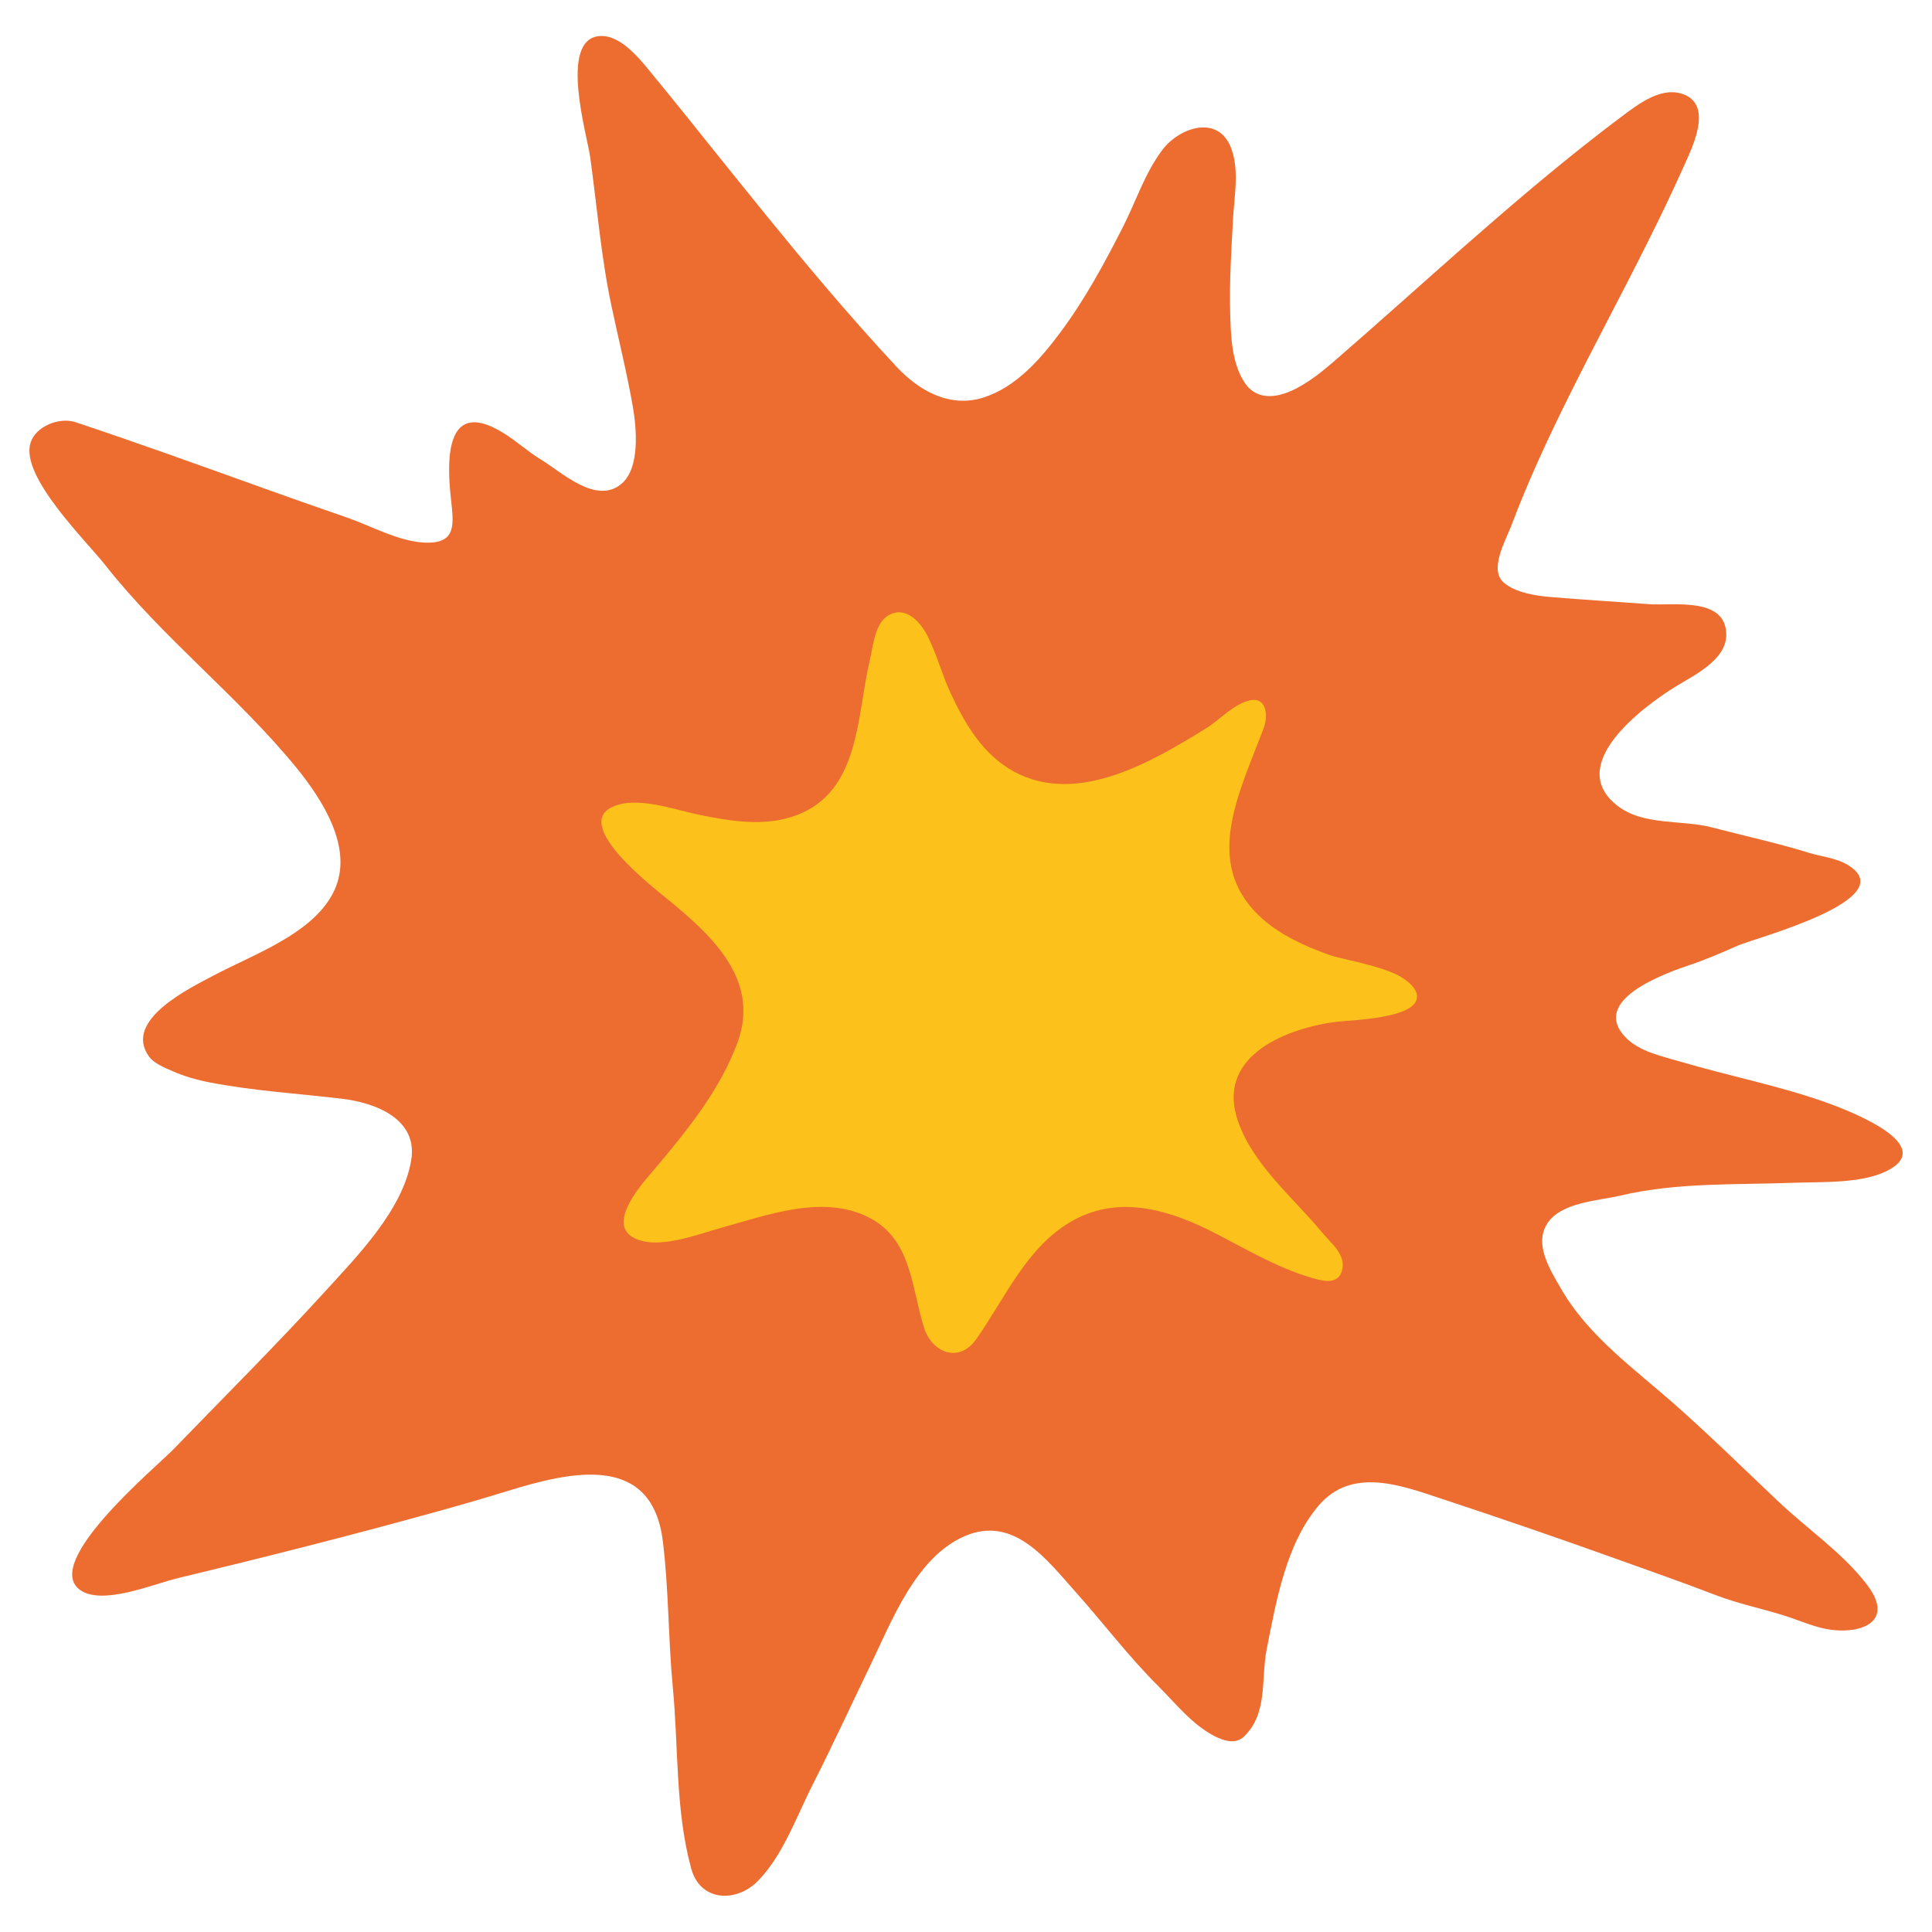
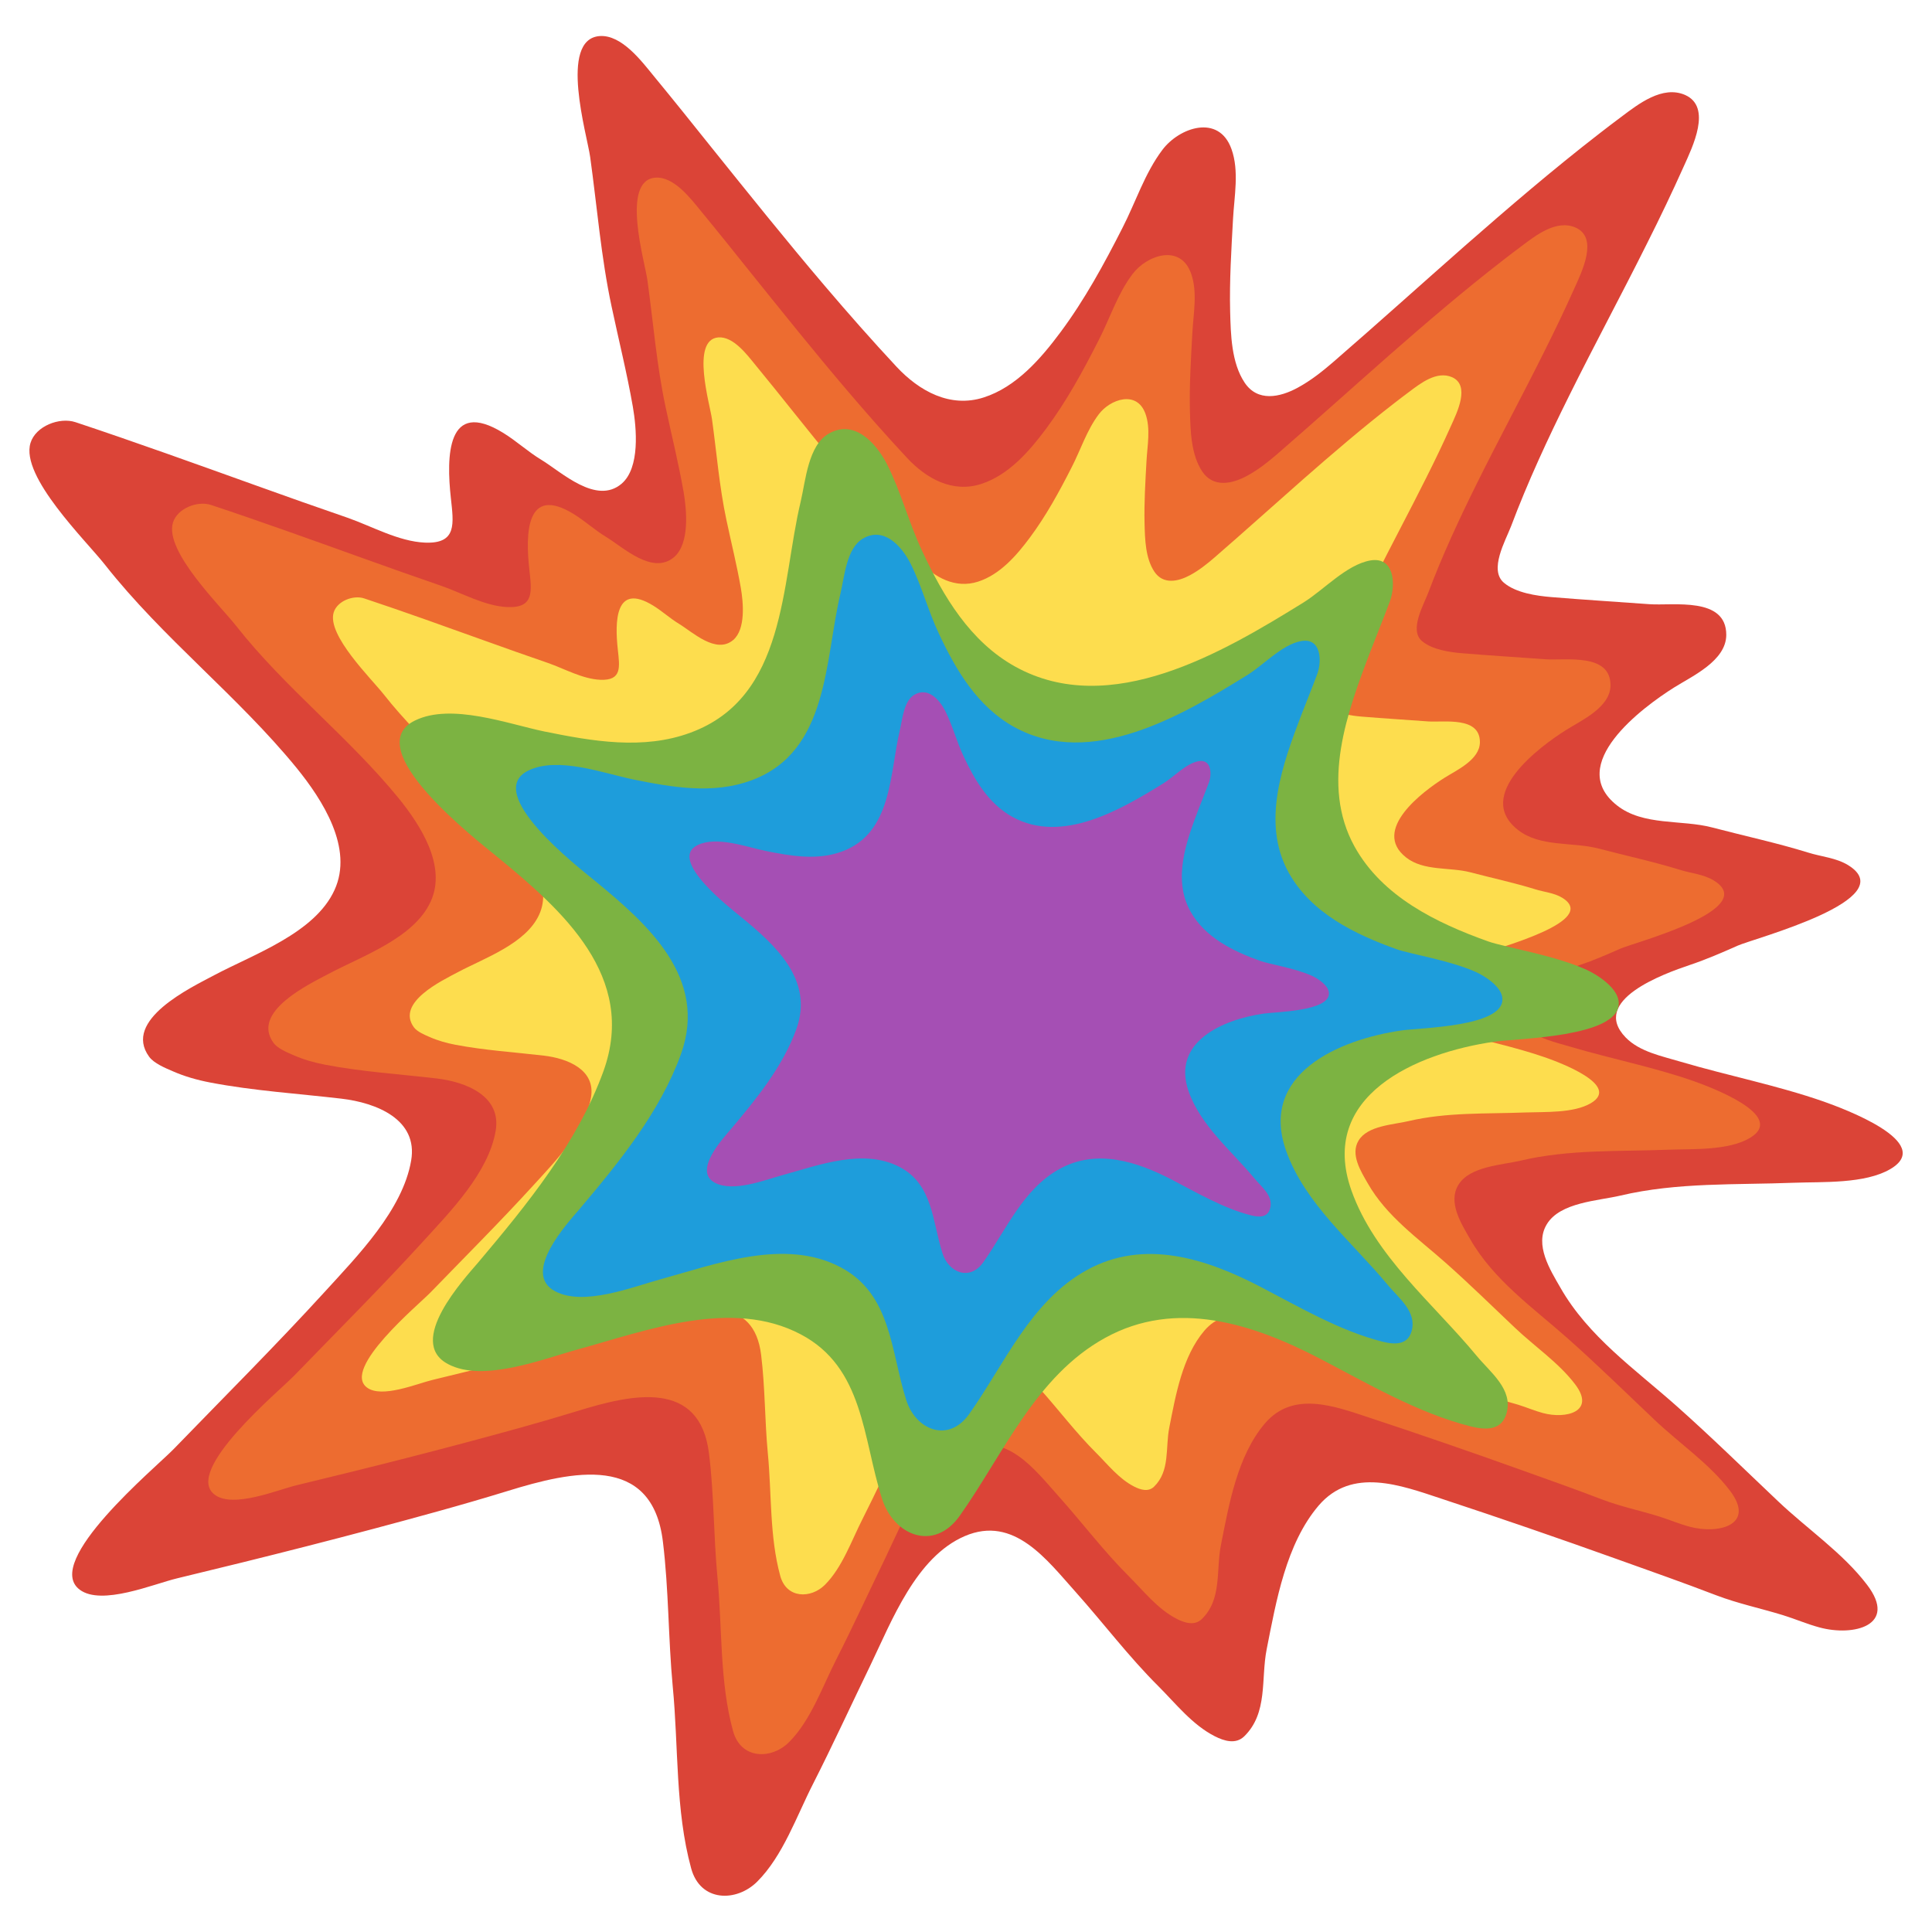
- <svg xmlns="http://www.w3.org/2000/svg" width="128" height="128">
-   <path d="M120.82 72.98c-3.1-1.08-6.33-1.71-9.48-2.64-1.23-.37-2.7-.65-3.63-1.6-2.39-2.46 2.5-4.22 4.25-4.81 1.1-.37 2.11-.81 3.17-1.28 1.04-.47 11.01-3.07 7.3-5.34-.79-.48-1.76-.55-2.62-.82-2.1-.65-4.25-1.11-6.38-1.67-2.01-.53-4.57-.09-6.3-1.46-3.43-2.7 1.68-6.49 3.78-7.81 1.21-.76 3.45-1.77 3.46-3.48.01-2.56-3.52-1.93-5.08-2.04-2.16-.16-4.33-.29-6.49-.47-1-.08-2.37-.28-3.16-.95-1.01-.85.1-2.78.47-3.74 1.11-2.95 2.44-5.81 3.84-8.63 1.68-3.39 3.48-6.72 5.17-10.11.85-1.69 1.67-3.4 2.44-5.12.56-1.25 1.89-3.92.08-4.72-1.5-.65-3.09.6-4.21 1.44-.5.37-.98.74-1.47 1.12-3.06 2.37-6 4.89-8.91 7.44-2.9 2.55-5.77 5.14-8.69 7.67-.74.64-1.52 1.26-2.39 1.73-1.18.64-2.65.95-3.51-.34-.88-1.32-.92-3.19-.96-4.72-.05-2.04.08-4.08.19-6.11.08-1.5.42-3.19-.1-4.64-.84-2.36-3.47-1.43-4.58.05-1.17 1.55-1.77 3.47-2.65 5.18-1.21 2.38-2.5 4.75-4.1 6.9-1.3 1.75-2.93 3.63-5.08 4.32-2.23.72-4.28-.42-5.79-2.04-1.62-1.74-3.19-3.52-4.73-5.33-2.58-3.03-5.07-6.14-7.57-9.25-1.24-1.55-2.48-3.1-3.75-4.64-.82-1-2.15-2.79-3.62-2.68-2.72.22-.82 6.56-.62 8.01.46 3.31.72 6.64 1.42 9.91.47 2.22 1.02 4.41 1.41 6.65.24 1.4.49 4.03-.75 5.09-1.68 1.42-3.97-.77-5.32-1.59-.88-.53-1.64-1.24-2.52-1.78-3.75-2.31-3.77 1.58-3.47 4.31.18 1.69.43 3.05-1.72 2.96-1.75-.08-3.5-1.08-5.13-1.65-2.04-.7-4.07-1.42-6.1-2.15C12.96 30.73 9 29.3 5 27.97c-1.06-.35-2.64.26-2.98 1.38-.68 2.23 3.69 6.48 4.93 8.06 3.85 4.89 8.79 8.68 12.71 13.48 1.7 2.1 3.78 5.3 2.5 8.08-1.3 2.85-5.33 4.24-7.95 5.63-1.58.84-6.1 2.98-4.33 5.41.32.44 1.07.75 1.56.96.79.35 1.65.59 2.49.75 2.87.55 5.79.73 8.69 1.07 2.31.27 5.09 1.37 4.62 4.1-.56 3.28-3.57 6.33-5.71 8.68-3.25 3.56-6.67 6.97-10.02 10.43-1.18 1.22-8.71 7.46-6.23 9.32 1.45 1.09 4.9-.38 6.45-.75 5.78-1.39 11.55-2.85 17.28-4.44 1.55-.43 3.1-.88 4.63-1.35 4.24-1.31 9.58-2.53 10.28 3.37.39 3.18.35 6.39.65 9.58.39 4 .16 8.17 1.22 12.05.61 2.25 3.01 2.25 4.38.88 1.71-1.71 2.61-4.35 3.7-6.48 1.32-2.6 2.53-5.24 3.8-7.86 1.42-2.95 3.02-7.16 6.25-8.55 3.26-1.4 5.44 1.58 7.35 3.71 1.84 2.06 3.51 4.28 5.48 6.24 1.16 1.16 2.24 2.55 3.73 3.31.63.32 1.39.55 1.95.01 1.59-1.55 1.1-3.8 1.49-5.77.63-3.18 1.28-6.99 3.45-9.53 2.2-2.56 5.43-1.34 8.12-.45 3.91 1.29 7.8 2.63 11.68 4.02 2.18.78 4.37 1.55 6.53 2.38 1.44.55 2.97.87 4.43 1.32.81.25 1.59.59 2.41.81 2.27.62 5.21-.13 3.16-2.82-1.61-2.12-3.99-3.72-5.91-5.55-2.24-2.12-4.45-4.29-6.75-6.33-2.73-2.42-5.82-4.58-7.66-7.81-.68-1.18-1.73-2.84-.9-4.2.88-1.46 3.4-1.55 4.88-1.9 3.77-.89 7.66-.7 11.5-.85 1.92-.07 4.68.08 6.37-.9 3.04-1.77-3.17-4.04-4.41-4.48z" fill="#ed6c30" />
-   <path d="M88.36 67.72c-3.47.5-7.81 2.4-6.33 6.59 1.03 2.91 3.64 5.02 5.55 7.33.61.74 1.62 1.48 1.33 2.54-.21.78-.92.76-1.6.59-2.33-.59-4.56-1.9-6.67-3-2.98-1.55-6.38-2.66-9.53-.92-3.07 1.69-4.5 5.14-6.43 7.87-1.15 1.64-2.95.88-3.46-.76-.85-2.66-.8-5.8-3.6-7.27-3.05-1.61-6.83-.17-9.85.66-1.57.43-4.22 1.49-5.78.66-1.88-.99.72-3.78 1.34-4.51 2.16-2.56 4.4-5.3 5.55-8.48 1.5-4.18-1.81-7.12-4.73-9.51-.89-.73-6.16-4.8-3.62-6.03 1.61-.78 4.1.15 5.73.49 2.12.43 4.38.83 6.48.05 4.26-1.57 4.01-6.6 4.88-10.24.22-.93.33-2.49 1.24-3.01 1.12-.65 2.08.38 2.58 1.34.63 1.24.97 2.6 1.56 3.85.94 2.02 2.13 4.03 4.14 5.14 4.21 2.32 9.2-.64 12.77-2.85.9-.56 1.9-1.67 2.95-1.86 1.07-.19 1.15 1.04.88 1.8-.27.73-.58 1.48-.86 2.21-1.03 2.7-2.23 5.92-.71 8.67 1.23 2.22 3.62 3.38 5.91 4.2.76.27 2.89.6 4.35 1.25.51.23 1.48.85 1.45 1.52-.03 1.48-4.46 1.53-5.52 1.68z" fill="#fcc21b" />
+ <svg xmlns="http://www.w3.org/2000/svg" width="100%" height="100%" viewBox="0 0 128 128" version="1.1" xml:space="preserve" style="fill-rule:evenodd;clip-rule:evenodd;stroke-linejoin:round;stroke-miterlimit:2;">
+   <path d="M120.82,72.98C117.72,71.9 114.49,71.27 111.34,70.34C110.11,69.97 108.64,69.69 107.71,68.74C105.32,66.28 110.21,64.52 111.96,63.93C113.06,63.56 114.07,63.12 115.13,62.65C116.17,62.18 126.14,59.58 122.43,57.31C121.64,56.83 120.67,56.76 119.81,56.49C117.71,55.84 115.56,55.38 113.43,54.82C111.42,54.29 108.86,54.73 107.13,53.36C103.7,50.66 108.81,46.87 110.91,45.55C112.12,44.79 114.36,43.78 114.37,42.07C114.38,39.51 110.85,40.14 109.29,40.03C107.13,39.87 104.96,39.74 102.8,39.56C101.8,39.48 100.43,39.28 99.64,38.61C98.63,37.76 99.74,35.83 100.11,34.87C101.22,31.92 102.55,29.06 103.95,26.24C105.63,22.85 107.43,19.52 109.12,16.13C109.97,14.44 110.79,12.73 111.56,11.01C112.12,9.76 113.45,7.09 111.64,6.29C110.14,5.64 108.55,6.89 107.43,7.73C106.93,8.1 106.45,8.47 105.96,8.85C102.9,11.22 99.96,13.74 97.05,16.29C94.15,18.84 91.28,21.43 88.36,23.96C87.62,24.6 86.84,25.22 85.97,25.69C84.79,26.33 83.32,26.64 82.46,25.35C81.58,24.03 81.54,22.16 81.5,20.63C81.45,18.59 81.58,16.55 81.69,14.52C81.77,13.02 82.11,11.33 81.59,9.88C80.75,7.52 78.12,8.45 77.01,9.93C75.84,11.48 75.24,13.4 74.36,15.11C73.15,17.49 71.86,19.86 70.26,22.01C68.96,23.76 67.33,25.64 65.18,26.33C62.95,27.05 60.9,25.91 59.39,24.29C57.77,22.55 56.2,20.77 54.66,18.96C52.08,15.93 49.59,12.82 47.09,9.71C45.85,8.16 44.61,6.61 43.34,5.07C42.52,4.07 41.19,2.28 39.72,2.39C37,2.61 38.9,8.95 39.1,10.4C39.56,13.71 39.82,17.04 40.52,20.31C40.99,22.53 41.54,24.72 41.93,26.96C42.17,28.36 42.42,30.99 41.18,32.05C39.5,33.47 37.21,31.28 35.86,30.46C34.98,29.93 34.22,29.22 33.34,28.68C29.59,26.37 29.57,30.26 29.87,32.99C30.05,34.68 30.3,36.04 28.15,35.95C26.4,35.87 24.65,34.87 23.02,34.3C20.98,33.6 18.95,32.88 16.92,32.15C12.96,30.73 9,29.3 5,27.97C3.94,27.62 2.36,28.23 2.02,29.35C1.34,31.58 5.71,35.83 6.95,37.41C10.8,42.3 15.74,46.09 19.66,50.89C21.36,52.99 23.44,56.19 22.16,58.97C20.86,61.82 16.83,63.21 14.21,64.6C12.63,65.44 8.11,67.58 9.88,70.01C10.2,70.45 10.95,70.76 11.44,70.97C12.23,71.32 13.09,71.56 13.93,71.72C16.8,72.27 19.72,72.45 22.62,72.79C24.93,73.06 27.71,74.16 27.24,76.89C26.68,80.17 23.67,83.22 21.53,85.57C18.28,89.13 14.86,92.54 11.51,96C10.33,97.22 2.8,103.46 5.28,105.32C6.73,106.41 10.18,104.94 11.73,104.57C17.51,103.18 23.28,101.72 29.01,100.13C30.56,99.7 32.11,99.25 33.64,98.78C37.88,97.47 43.22,96.25 43.92,102.15C44.31,105.33 44.27,108.54 44.57,111.73C44.96,115.73 44.73,119.9 45.79,123.78C46.4,126.03 48.8,126.03 50.17,124.66C51.88,122.95 52.78,120.31 53.87,118.18C55.19,115.58 56.4,112.94 57.67,110.32C59.09,107.37 60.69,103.16 63.92,101.77C67.18,100.37 69.36,103.35 71.27,105.48C73.11,107.54 74.78,109.76 76.75,111.72C77.91,112.88 78.99,114.27 80.48,115.03C81.11,115.35 81.87,115.58 82.43,115.04C84.02,113.49 83.53,111.24 83.92,109.27C84.55,106.09 85.2,102.28 87.37,99.74C89.57,97.18 92.8,98.4 95.49,99.29C99.4,100.58 103.29,101.92 107.17,103.31C109.35,104.09 111.54,104.86 113.7,105.69C115.14,106.24 116.67,106.56 118.13,107.01C118.94,107.26 119.72,107.6 120.54,107.82C122.81,108.44 125.75,107.69 123.7,105C122.09,102.88 119.71,101.28 117.79,99.45C115.55,97.33 113.34,95.16 111.04,93.12C108.31,90.7 105.22,88.54 103.38,85.31C102.7,84.13 101.65,82.47 102.48,81.11C103.36,79.65 105.88,79.56 107.36,79.21C111.13,78.32 115.02,78.51 118.86,78.36C120.78,78.29 123.54,78.44 125.23,77.46C128.27,75.69 122.06,73.42 120.82,72.98Z" style="fill:rgb(219,68,55);fill-rule:nonzero;" />
+   <g transform="matrix(0.847721,0,0,0.847721,9.74644,9.74458)">
+     <path d="M120.82,72.98C117.72,71.9 114.49,71.27 111.34,70.34C110.11,69.97 108.64,69.69 107.71,68.74C105.32,66.28 110.21,64.52 111.96,63.93C113.06,63.56 114.07,63.12 115.13,62.65C116.17,62.18 126.14,59.58 122.43,57.31C121.64,56.83 120.67,56.76 119.81,56.49C117.71,55.84 115.56,55.38 113.43,54.82C111.42,54.29 108.86,54.73 107.13,53.36C103.7,50.66 108.81,46.87 110.91,45.55C112.12,44.79 114.36,43.78 114.37,42.07C114.38,39.51 110.85,40.14 109.29,40.03C107.13,39.87 104.96,39.74 102.8,39.56C101.8,39.48 100.43,39.28 99.64,38.61C98.63,37.76 99.74,35.83 100.11,34.87C101.22,31.92 102.55,29.06 103.95,26.24C105.63,22.85 107.43,19.52 109.12,16.13C109.97,14.44 110.79,12.73 111.56,11.01C112.12,9.76 113.45,7.09 111.64,6.29C110.14,5.64 108.55,6.89 107.43,7.73C106.93,8.1 106.45,8.47 105.96,8.85C102.9,11.22 99.96,13.74 97.05,16.29C94.15,18.84 91.28,21.43 88.36,23.96C87.62,24.6 86.84,25.22 85.97,25.69C84.79,26.33 83.32,26.64 82.46,25.35C81.58,24.03 81.54,22.16 81.5,20.63C81.45,18.59 81.58,16.55 81.69,14.52C81.77,13.02 82.11,11.33 81.59,9.88C80.75,7.52 78.12,8.45 77.01,9.93C75.84,11.48 75.24,13.4 74.36,15.11C73.15,17.49 71.86,19.86 70.26,22.01C68.96,23.76 67.33,25.64 65.18,26.33C62.95,27.05 60.9,25.91 59.39,24.29C57.77,22.55 56.2,20.77 54.66,18.96C52.08,15.93 49.59,12.82 47.09,9.71C45.85,8.16 44.61,6.61 43.34,5.07C42.52,4.07 41.19,2.28 39.72,2.39C37,2.61 38.9,8.95 39.1,10.4C39.56,13.71 39.82,17.04 40.52,20.31C40.99,22.53 41.54,24.72 41.93,26.96C42.17,28.36 42.42,30.99 41.18,32.05C39.5,33.47 37.21,31.28 35.86,30.46C34.98,29.93 34.22,29.22 33.34,28.68C29.59,26.37 29.57,30.26 29.87,32.99C30.05,34.68 30.3,36.04 28.15,35.95C26.4,35.87 24.65,34.87 23.02,34.3C20.98,33.6 18.95,32.88 16.92,32.15C12.96,30.73 9,29.3 5,27.97C3.94,27.62 2.36,28.23 2.02,29.35C1.34,31.58 5.71,35.83 6.95,37.41C10.8,42.3 15.74,46.09 19.66,50.89C21.36,52.99 23.44,56.19 22.16,58.97C20.86,61.82 16.83,63.21 14.21,64.6C12.63,65.44 8.11,67.58 9.88,70.01C10.2,70.45 10.95,70.76 11.44,70.97C12.23,71.32 13.09,71.56 13.93,71.72C16.8,72.27 19.72,72.45 22.62,72.79C24.93,73.06 27.71,74.16 27.24,76.89C26.68,80.17 23.67,83.22 21.53,85.57C18.28,89.13 14.86,92.54 11.51,96C10.33,97.22 2.8,103.46 5.28,105.32C6.73,106.41 10.18,104.94 11.73,104.57C17.51,103.18 23.28,101.72 29.01,100.13C30.56,99.7 32.11,99.25 33.64,98.78C37.88,97.47 43.22,96.25 43.92,102.15C44.31,105.33 44.27,108.54 44.57,111.73C44.96,115.73 44.73,119.9 45.79,123.78C46.4,126.03 48.8,126.03 50.17,124.66C51.88,122.95 52.78,120.31 53.87,118.18C55.19,115.58 56.4,112.94 57.67,110.32C59.09,107.37 60.69,103.16 63.92,101.77C67.18,100.37 69.36,103.35 71.27,105.48C73.11,107.54 74.78,109.76 76.75,111.72C77.91,112.88 78.99,114.27 80.48,115.03C81.11,115.35 81.87,115.58 82.43,115.04C84.02,113.49 83.53,111.24 83.92,109.27C84.55,106.09 85.2,102.28 87.37,99.74C89.57,97.18 92.8,98.4 95.49,99.29C99.4,100.58 103.29,101.92 107.17,103.31C109.35,104.09 111.54,104.86 113.7,105.69C115.14,106.24 116.67,106.56 118.13,107.01C118.94,107.26 119.72,107.6 120.54,107.82C122.81,108.44 125.75,107.69 123.7,105C122.09,102.88 119.71,101.28 117.79,99.45C115.55,97.33 113.34,95.16 111.04,93.12C108.31,90.7 105.22,88.54 103.38,85.31C102.7,84.13 101.65,82.47 102.48,81.11C103.36,79.65 105.88,79.56 107.36,79.21C111.13,78.32 115.02,78.51 118.86,78.36C120.78,78.29 123.54,78.44 125.23,77.46C128.27,75.69 122.06,73.42 120.82,72.98Z" style="fill:rgb(237,108,48);fill-rule:nonzero;" />
+   </g>
+   <g transform="matrix(0.675921,0,0,0.675921,20.7423,20.7383)">
+     <path d="M120.82,72.98C117.72,71.9 114.49,71.27 111.34,70.34C110.11,69.97 108.64,69.69 107.71,68.74C105.32,66.28 110.21,64.52 111.96,63.93C113.06,63.56 114.07,63.12 115.13,62.65C116.17,62.18 126.14,59.58 122.43,57.31C121.64,56.83 120.67,56.76 119.81,56.49C117.71,55.84 115.56,55.38 113.43,54.82C111.42,54.29 108.86,54.73 107.13,53.36C103.7,50.66 108.81,46.87 110.91,45.55C112.12,44.79 114.36,43.78 114.37,42.07C114.38,39.51 110.85,40.14 109.29,40.03C107.13,39.87 104.96,39.74 102.8,39.56C101.8,39.48 100.43,39.28 99.64,38.61C98.63,37.76 99.74,35.83 100.11,34.87C101.22,31.92 102.55,29.06 103.95,26.24C105.63,22.85 107.43,19.52 109.12,16.13C109.97,14.44 110.79,12.73 111.56,11.01C112.12,9.76 113.45,7.09 111.64,6.29C110.14,5.64 108.55,6.89 107.43,7.73C106.93,8.1 106.45,8.47 105.96,8.85C102.9,11.22 99.96,13.74 97.05,16.29C94.15,18.84 91.28,21.43 88.36,23.96C87.62,24.6 86.84,25.22 85.97,25.69C84.79,26.33 83.32,26.64 82.46,25.35C81.58,24.03 81.54,22.16 81.5,20.63C81.45,18.59 81.58,16.55 81.69,14.52C81.77,13.02 82.11,11.33 81.59,9.88C80.75,7.52 78.12,8.45 77.01,9.93C75.84,11.48 75.24,13.4 74.36,15.11C73.15,17.49 71.86,19.86 70.26,22.01C68.96,23.76 67.33,25.64 65.18,26.33C62.95,27.05 60.9,25.91 59.39,24.29C57.77,22.55 56.2,20.77 54.66,18.96C52.08,15.93 49.59,12.82 47.09,9.71C45.85,8.16 44.61,6.61 43.34,5.07C42.52,4.07 41.19,2.28 39.72,2.39C37,2.61 38.9,8.95 39.1,10.4C39.56,13.71 39.82,17.04 40.52,20.31C40.99,22.53 41.54,24.72 41.93,26.96C42.17,28.36 42.42,30.99 41.18,32.05C39.5,33.47 37.21,31.28 35.86,30.46C34.98,29.93 34.22,29.22 33.34,28.68C29.59,26.37 29.57,30.26 29.87,32.99C30.05,34.68 30.3,36.04 28.15,35.95C26.4,35.87 24.65,34.87 23.02,34.3C20.98,33.6 18.95,32.88 16.92,32.15C12.96,30.73 9,29.3 5,27.97C3.94,27.62 2.36,28.23 2.02,29.35C1.34,31.58 5.71,35.83 6.95,37.41C10.8,42.3 15.74,46.09 19.66,50.89C21.36,52.99 23.44,56.19 22.16,58.97C20.86,61.82 16.83,63.21 14.21,64.6C12.63,65.44 8.11,67.58 9.88,70.01C10.2,70.45 10.95,70.76 11.44,70.97C12.23,71.32 13.09,71.56 13.93,71.72C16.8,72.27 19.72,72.45 22.62,72.79C24.93,73.06 27.71,74.16 27.24,76.89C26.68,80.17 23.67,83.22 21.53,85.57C18.28,89.13 14.86,92.54 11.51,96C10.33,97.22 2.8,103.46 5.28,105.32C6.73,106.41 10.18,104.94 11.73,104.57C17.51,103.18 23.28,101.72 29.01,100.13C30.56,99.7 32.11,99.25 33.64,98.78C37.88,97.47 43.22,96.25 43.92,102.15C44.31,105.33 44.27,108.54 44.57,111.73C44.96,115.73 44.73,119.9 45.79,123.78C46.4,126.03 48.8,126.03 50.17,124.66C51.88,122.95 52.78,120.31 53.87,118.18C55.19,115.58 56.4,112.94 57.67,110.32C59.09,107.37 60.69,103.16 63.92,101.77C67.18,100.37 69.36,103.35 71.27,105.48C73.11,107.54 74.78,109.76 76.75,111.72C77.91,112.88 78.99,114.27 80.48,115.03C81.11,115.35 81.87,115.58 82.43,115.04C84.02,113.49 83.53,111.24 83.92,109.27C84.55,106.09 85.2,102.28 87.37,99.74C89.57,97.18 92.8,98.4 95.49,99.29C99.4,100.58 103.29,101.92 107.17,103.31C109.35,104.09 111.54,104.86 113.7,105.69C115.14,106.24 116.67,106.56 118.13,107.01C118.94,107.26 119.72,107.6 120.54,107.82C122.81,108.44 125.75,107.69 123.7,105C122.09,102.88 119.71,101.28 117.79,99.45C115.55,97.33 113.34,95.16 111.04,93.12C108.31,90.7 105.22,88.54 103.38,85.31C102.7,84.13 101.65,82.47 102.48,81.11C103.36,79.65 105.88,79.56 107.36,79.21C111.13,78.32 115.02,78.51 118.86,78.36C120.78,78.29 123.54,78.44 125.23,77.46C128.27,75.69 122.06,73.42 120.82,72.98Z" style="fill:rgb(253,221,78);fill-rule:nonzero;" />
+   </g>
+   <g transform="matrix(1.4947,0,0,1.4947,-33.0771,-32.2052)">
+     <path d="M88.36,67.72C84.89,68.22 80.55,70.12 82.03,74.31C83.06,77.22 85.67,79.33 87.58,81.64C88.19,82.38 89.2,83.12 88.91,84.18C88.7,84.96 87.99,84.94 87.31,84.77C84.98,84.18 82.75,82.87 80.64,81.77C77.66,80.22 74.26,79.11 71.11,80.85C68.04,82.54 66.61,85.99 64.68,88.72C63.53,90.36 61.73,89.6 61.22,87.96C60.37,85.3 60.42,82.16 57.62,80.69C54.57,79.08 50.79,80.52 47.77,81.35C46.2,81.78 43.55,82.84 41.99,82.01C40.11,81.02 42.71,78.23 43.33,77.5C45.49,74.94 47.73,72.2 48.88,69.02C50.38,64.84 47.07,61.9 44.15,59.51C43.26,58.78 37.99,54.71 40.53,53.48C42.14,52.7 44.63,53.63 46.26,53.97C48.38,54.4 50.64,54.8 52.74,54.02C57,52.45 56.75,47.42 57.62,43.78C57.84,42.85 57.95,41.29 58.86,40.77C59.98,40.12 60.94,41.15 61.44,42.11C62.07,43.35 62.41,44.71 63,45.96C63.94,47.98 65.13,49.99 67.14,51.1C71.35,53.42 76.34,50.46 79.91,48.25C80.81,47.69 81.81,46.58 82.86,46.39C83.93,46.2 84.01,47.43 83.74,48.19C83.47,48.92 83.16,49.67 82.88,50.4C81.85,53.1 80.65,56.32 82.17,59.07C83.4,61.29 85.79,62.45 88.08,63.27C88.84,63.54 90.97,63.87 92.43,64.52C92.94,64.75 93.91,65.37 93.88,66.04C93.85,67.52 89.42,67.57 88.36,67.72Z" style="fill:rgb(124,179,66);fill-rule:nonzero;" />
+   </g>
+   <g transform="matrix(1.20942,0,0,1.20942,-14.0023,-13.6332)">
+     <path d="M88.36,67.72C84.89,68.22 80.55,70.12 82.03,74.31C83.06,77.22 85.67,79.33 87.58,81.64C88.19,82.38 89.2,83.12 88.91,84.18C88.7,84.96 87.99,84.94 87.31,84.77C84.98,84.18 82.75,82.87 80.64,81.77C77.66,80.22 74.26,79.11 71.11,80.85C68.04,82.54 66.61,85.99 64.68,88.72C63.53,90.36 61.73,89.6 61.22,87.96C60.37,85.3 60.42,82.16 57.62,80.69C54.57,79.08 50.79,80.52 47.77,81.35C46.2,81.78 43.55,82.84 41.99,82.01C40.11,81.02 42.71,78.23 43.33,77.5C45.49,74.94 47.73,72.2 48.88,69.02C50.38,64.84 47.07,61.9 44.15,59.51C43.26,58.78 37.99,54.71 40.53,53.48C42.14,52.7 44.63,53.63 46.26,53.97C48.38,54.4 50.64,54.8 52.74,54.02C57,52.45 56.75,47.42 57.62,43.78C57.84,42.85 57.95,41.29 58.86,40.77C59.98,40.12 60.94,41.15 61.44,42.11C62.07,43.35 62.41,44.71 63,45.96C63.94,47.98 65.13,49.99 67.14,51.1C71.35,53.42 76.34,50.46 79.91,48.25C80.81,47.69 81.81,46.58 82.86,46.39C83.93,46.2 84.01,47.43 83.74,48.19C83.47,48.92 83.16,49.67 82.88,50.4C81.85,53.1 80.65,56.32 82.17,59.07C83.4,61.29 85.79,62.45 88.08,63.27C88.84,63.54 90.97,63.87 92.43,64.52C92.94,64.75 93.91,65.37 93.88,66.04C93.85,67.52 89.42,67.57 88.36,67.72Z" style="fill:rgb(30,157,219);fill-rule:nonzero;" />
+   </g>
+   <g transform="matrix(0.784051,0,0,0.784051,14.4389,14.0583)">
+     <path d="M88.36,67.72C84.89,68.22 80.55,70.12 82.03,74.31C83.06,77.22 85.67,79.33 87.58,81.64C88.19,82.38 89.2,83.12 88.91,84.18C88.7,84.96 87.99,84.94 87.31,84.77C84.98,84.18 82.75,82.87 80.64,81.77C77.66,80.22 74.26,79.11 71.11,80.85C68.04,82.54 66.61,85.99 64.68,88.72C63.53,90.36 61.73,89.6 61.22,87.96C60.37,85.3 60.42,82.16 57.62,80.69C54.57,79.08 50.79,80.52 47.77,81.35C46.2,81.78 43.55,82.84 41.99,82.01C40.11,81.02 42.71,78.23 43.33,77.5C45.49,74.94 47.73,72.2 48.88,69.02C50.38,64.84 47.07,61.9 44.15,59.51C43.26,58.78 37.99,54.71 40.53,53.48C42.14,52.7 44.63,53.63 46.26,53.97C48.38,54.4 50.64,54.8 52.74,54.02C57,52.45 56.75,47.42 57.62,43.78C57.84,42.85 57.95,41.29 58.86,40.77C59.98,40.12 60.94,41.15 61.44,42.11C62.07,43.35 62.41,44.71 63,45.96C63.94,47.98 65.13,49.99 67.14,51.1C71.35,53.42 76.34,50.46 79.91,48.25C80.81,47.69 81.81,46.58 82.86,46.39C83.93,46.2 84.01,47.43 83.74,48.19C83.47,48.92 83.16,49.67 82.88,50.4C81.85,53.1 80.65,56.32 82.17,59.07C83.4,61.29 85.79,62.45 88.08,63.27C88.84,63.54 90.97,63.87 92.43,64.52C92.94,64.75 93.91,65.37 93.88,66.04C93.85,67.52 89.42,67.57 88.36,67.72Z" style="fill:rgb(165,79,180);fill-rule:nonzero;" />
+   </g>
</svg>
